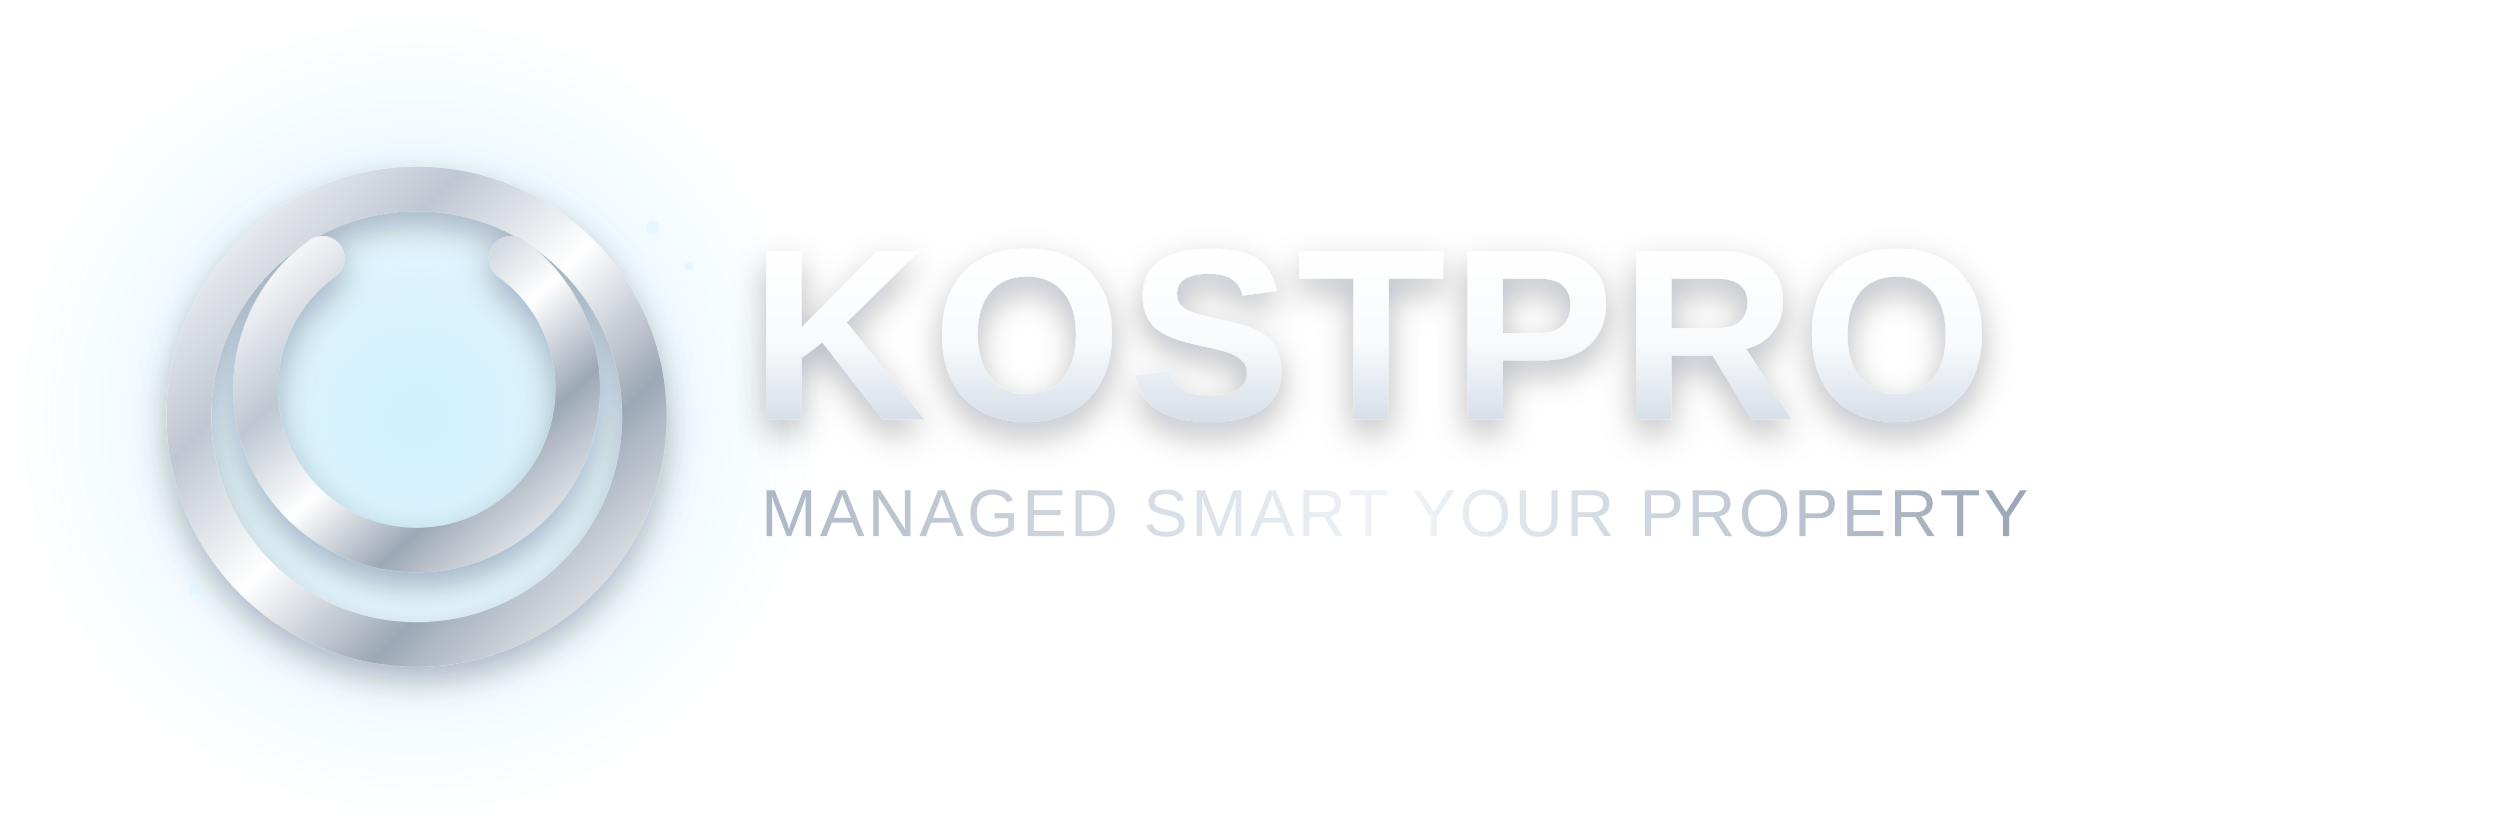
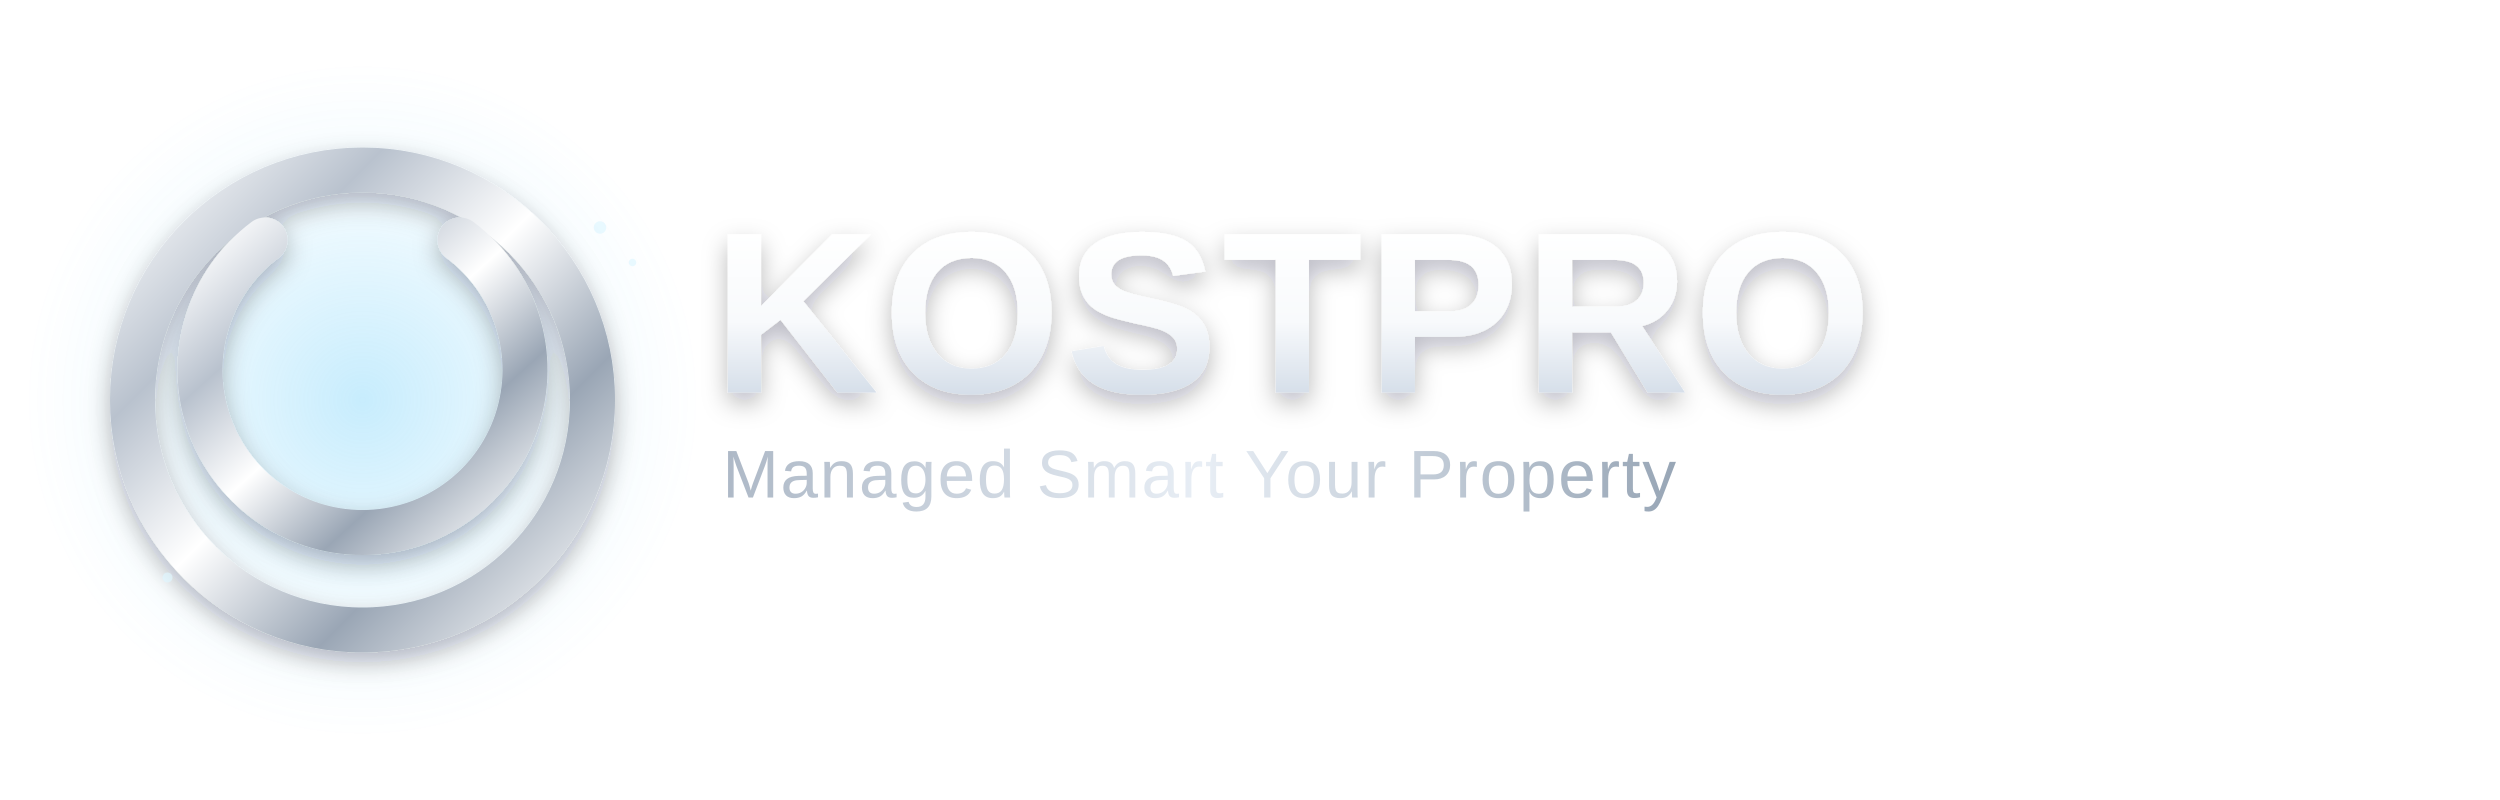
- <svg xmlns="http://www.w3.org/2000/svg" viewBox="0 0 900 300" role="img" aria-labelledby="title desc">
+ <svg xmlns="http://www.w3.org/2000/svg" viewBox="0 0 1000 320" role="img" aria-labelledby="title desc">
  <defs>
    <linearGradient id="metal" x1="0" y1="0" x2="1" y2="1">
-       <stop offset="0" stop-color="#fff" />
-       <stop offset=".28" stop-color="#bfc7d2" />
-       <stop offset=".5" stop-color="#fff" />
-       <stop offset=".72" stop-color="#9da8b6" />
-       <stop offset="1" stop-color="#fff" />
+       <stop offset="0" stop-color="#ffffff" />
+       <stop offset=".25" stop-color="#b9c2ce" />
+       <stop offset=".48" stop-color="#ffffff" />
+       <stop offset=".72" stop-color="#9aa6b5" />
+       <stop offset="1" stop-color="#ffffff" />
    </linearGradient>
    <linearGradient id="word" x1="0" y1="0" x2="0" y2="1">
-       <stop offset="0" stop-color="#fff" />
+       <stop offset="0" stop-color="#ffffff" />
      <stop offset=".55" stop-color="#f8fafc" />
-       <stop offset="1" stop-color="#d6dee8" />
+       <stop offset="1" stop-color="#d5dee9" />
    </linearGradient>
    <linearGradient id="tag" x1="0" y1="0" x2="1" y2="0">
-       <stop offset="0" stop-color="#aeb8c5" />
-       <stop offset=".5" stop-color="#f1f5f9" />
-       <stop offset="1" stop-color="#9aa6b5" />
+       <stop offset="0" stop-color="#aeb9c7" />
+       <stop offset=".5" stop-color="#e8eef5" />
+       <stop offset="1" stop-color="#98a6b6" />
    </linearGradient>
    <radialGradient id="halo">
-       <stop offset="0" stop-color="#7dd3fc" stop-opacity=".35" />
-       <stop offset=".65" stop-color="#38bdf8" stop-opacity=".08" />
+       <stop offset="0" stop-color="#38bdf8" stop-opacity=".28" />
+       <stop offset=".62" stop-color="#38bdf8" stop-opacity=".06" />
      <stop offset="1" stop-color="#38bdf8" stop-opacity="0" />
    </radialGradient>
    <filter id="shadow" x="-30%" y="-30%" width="160%" height="160%">
-       <feDropShadow dx="0" dy="5" stdDeviation="6" flood-color="#020617" flood-opacity=".28" />
+       <feDropShadow dx="0" dy="4" stdDeviation="5" flood-color="#020617" flood-opacity=".28" />
    </filter>
  </defs>
-   <ellipse cx="150" cy="150" rx="145" ry="145" fill="url(#halo)" />
+   <ellipse cx="145" cy="160" rx="135" ry="135" fill="url(#halo)" />
  <g fill="none" stroke="url(#metal)" stroke-linecap="round" filter="url(#shadow)">
-     <circle cx="150" cy="150" r="82" stroke-width="16" />
-     <path d="M150 76v58" stroke-width="16" />
-     <path d="M116 93a58 58 0 1 0 68 0" stroke-width="16" />
+     <circle cx="145" cy="160" r="92" stroke-width="18" />
+     <path d="M145 77v66" stroke-width="18" />
+     <path d="M106 96a65 65 0 1 0 78 0" stroke-width="18" />
  </g>
-   <g fill="#dff6ff" opacity=".7">
-     <circle cx="235" cy="82" r="2.5" />
-     <circle cx="248" cy="96" r="1.5" />
-     <circle cx="70" cy="212" r="2.2" />
+   <g fill="#dff6ff" opacity=".68">
+     <circle cx="240" cy="91" r="2.5" />
+     <circle cx="253" cy="105" r="1.5" />
+     <circle cx="67" cy="231" r="2" />
  </g>
-   <text x="270" y="151" font-family="Arial, Helvetica, sans-serif" font-size="88" font-weight="800" letter-spacing="2" fill="url(#word)" filter="url(#shadow)">KOSTPRO</text>
-   <text x="274" y="193" font-family="Arial, Helvetica, sans-serif" font-size="24" font-weight="500" letter-spacing="1.2" fill="url(#tag)">MANAGED SMART YOUR PROPERTY</text>
+   <text x="285" y="157" font-family="Arial, Helvetica, sans-serif" font-size="92" font-weight="800" letter-spacing="1.5" fill="url(#word)" filter="url(#shadow)">KOSTPRO</text>
+   <text x="289" y="199" font-family="Arial, Helvetica, sans-serif" font-size="27" font-weight="500" letter-spacing=".7" fill="url(#tag)">Managed Smart Your Property</text>
</svg>
